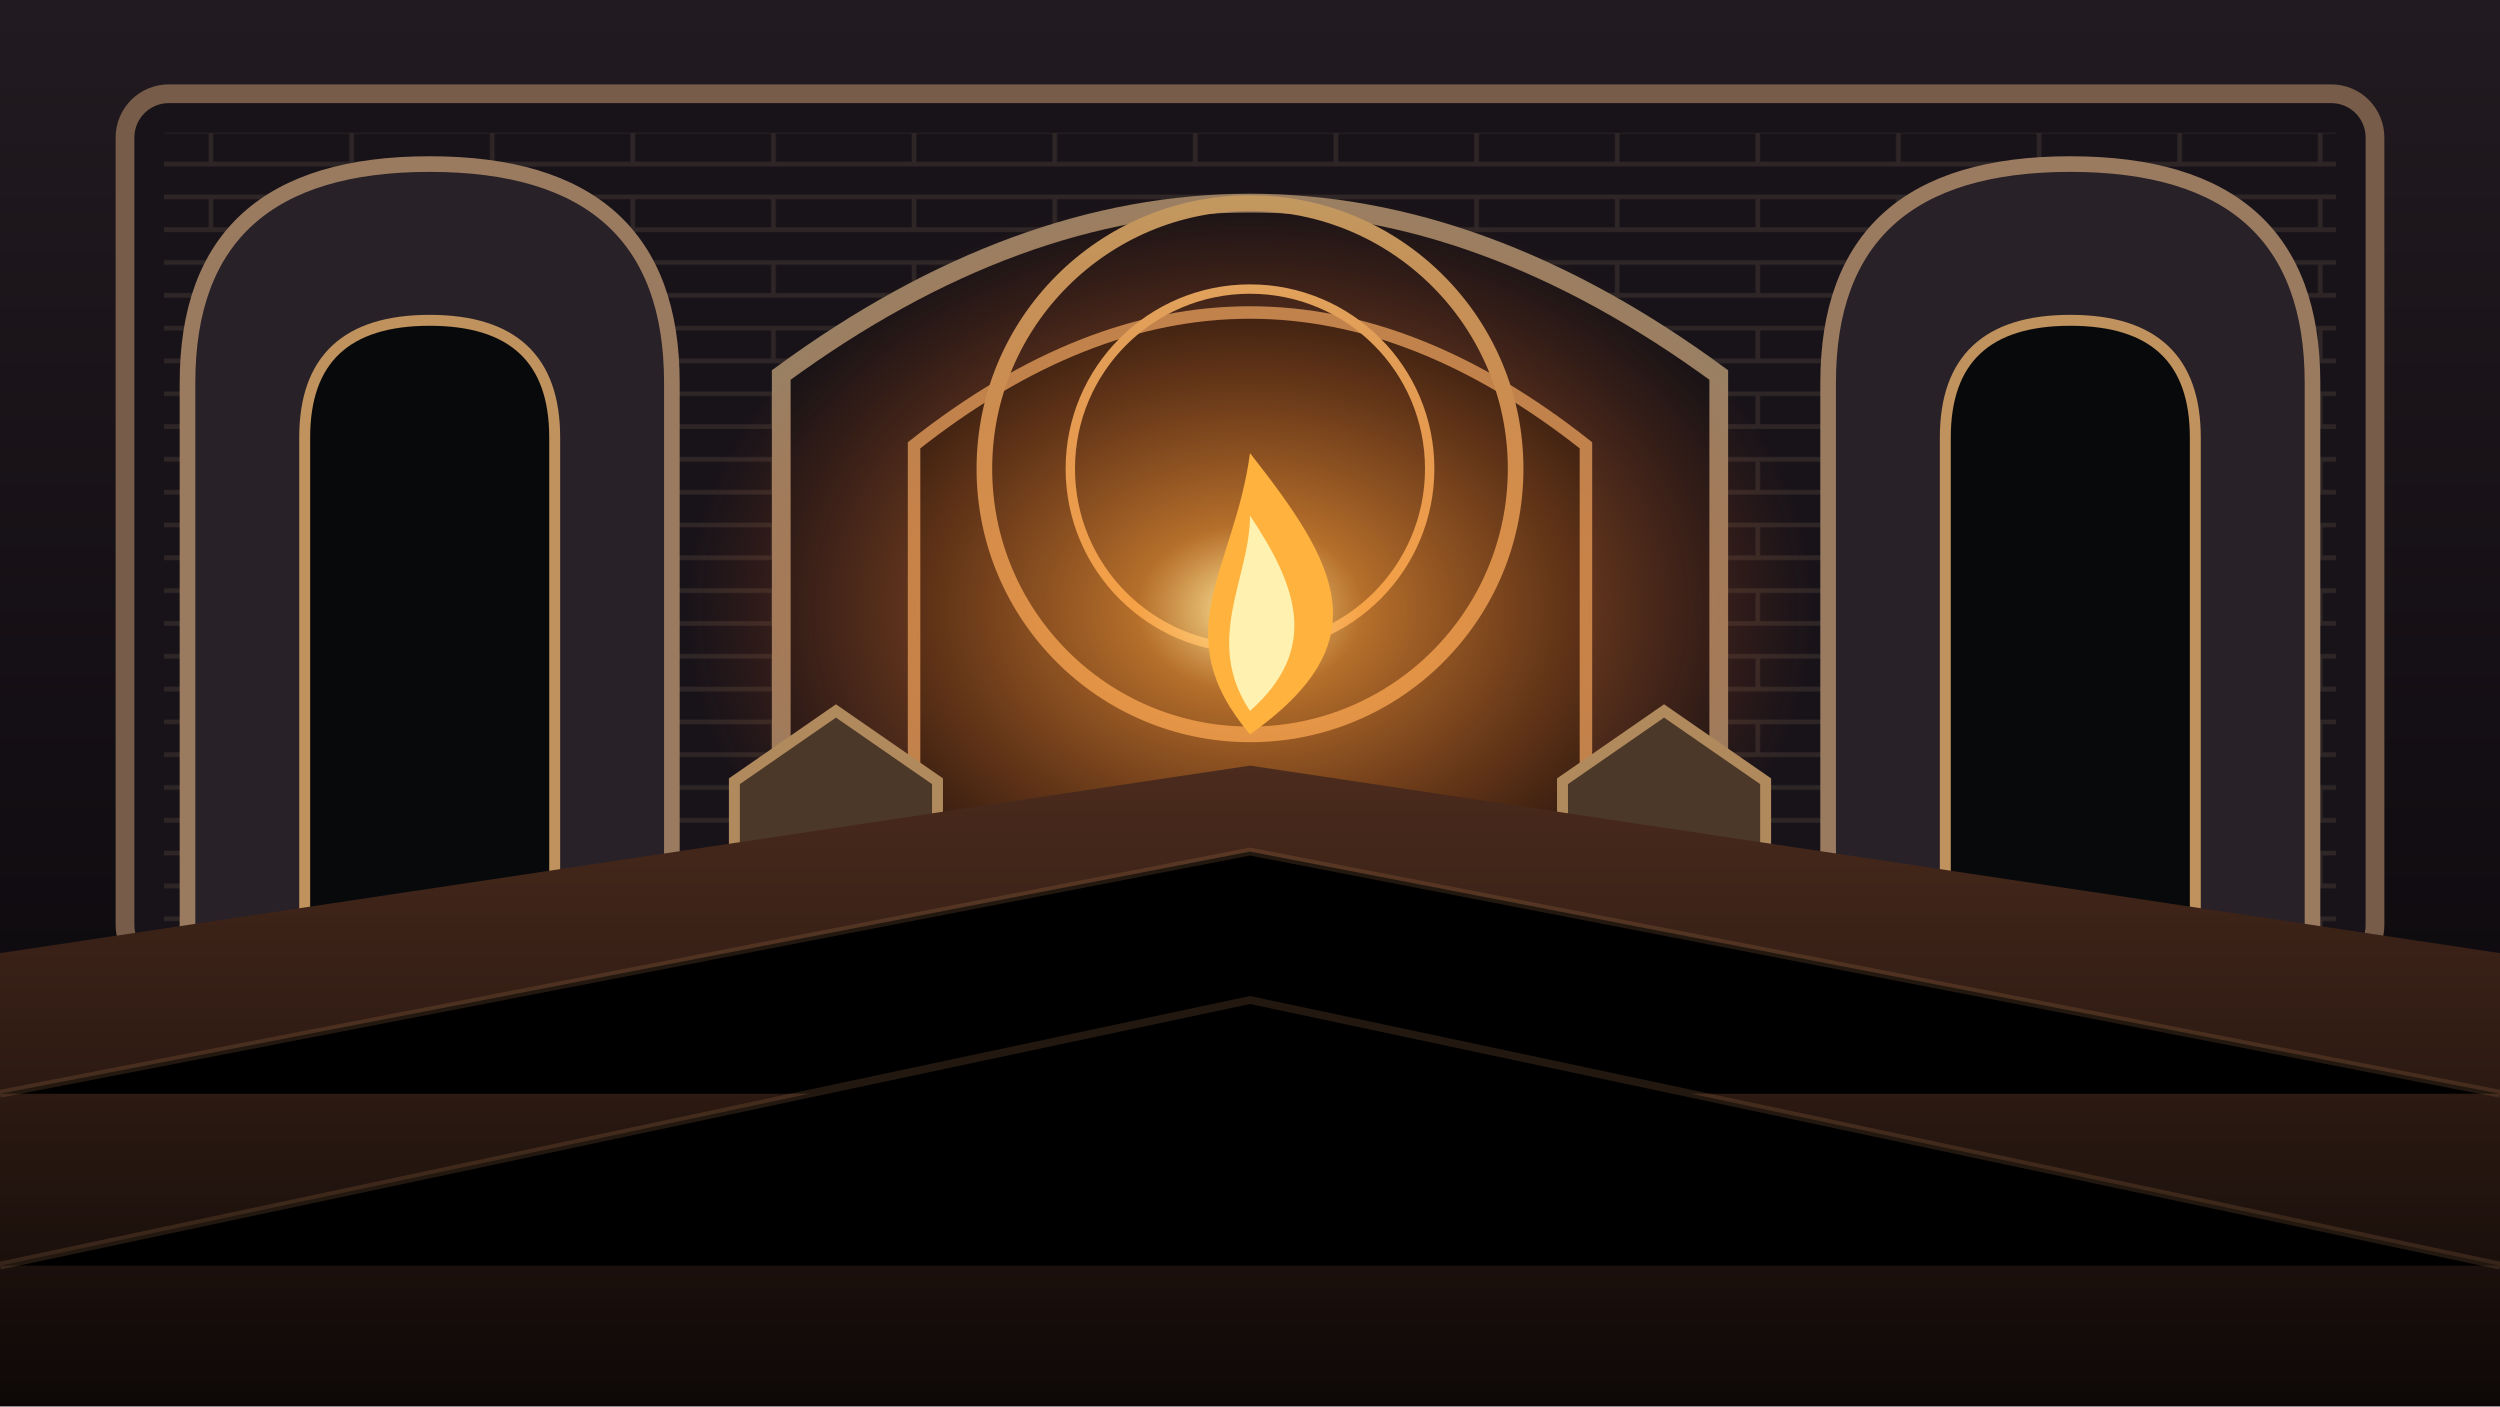
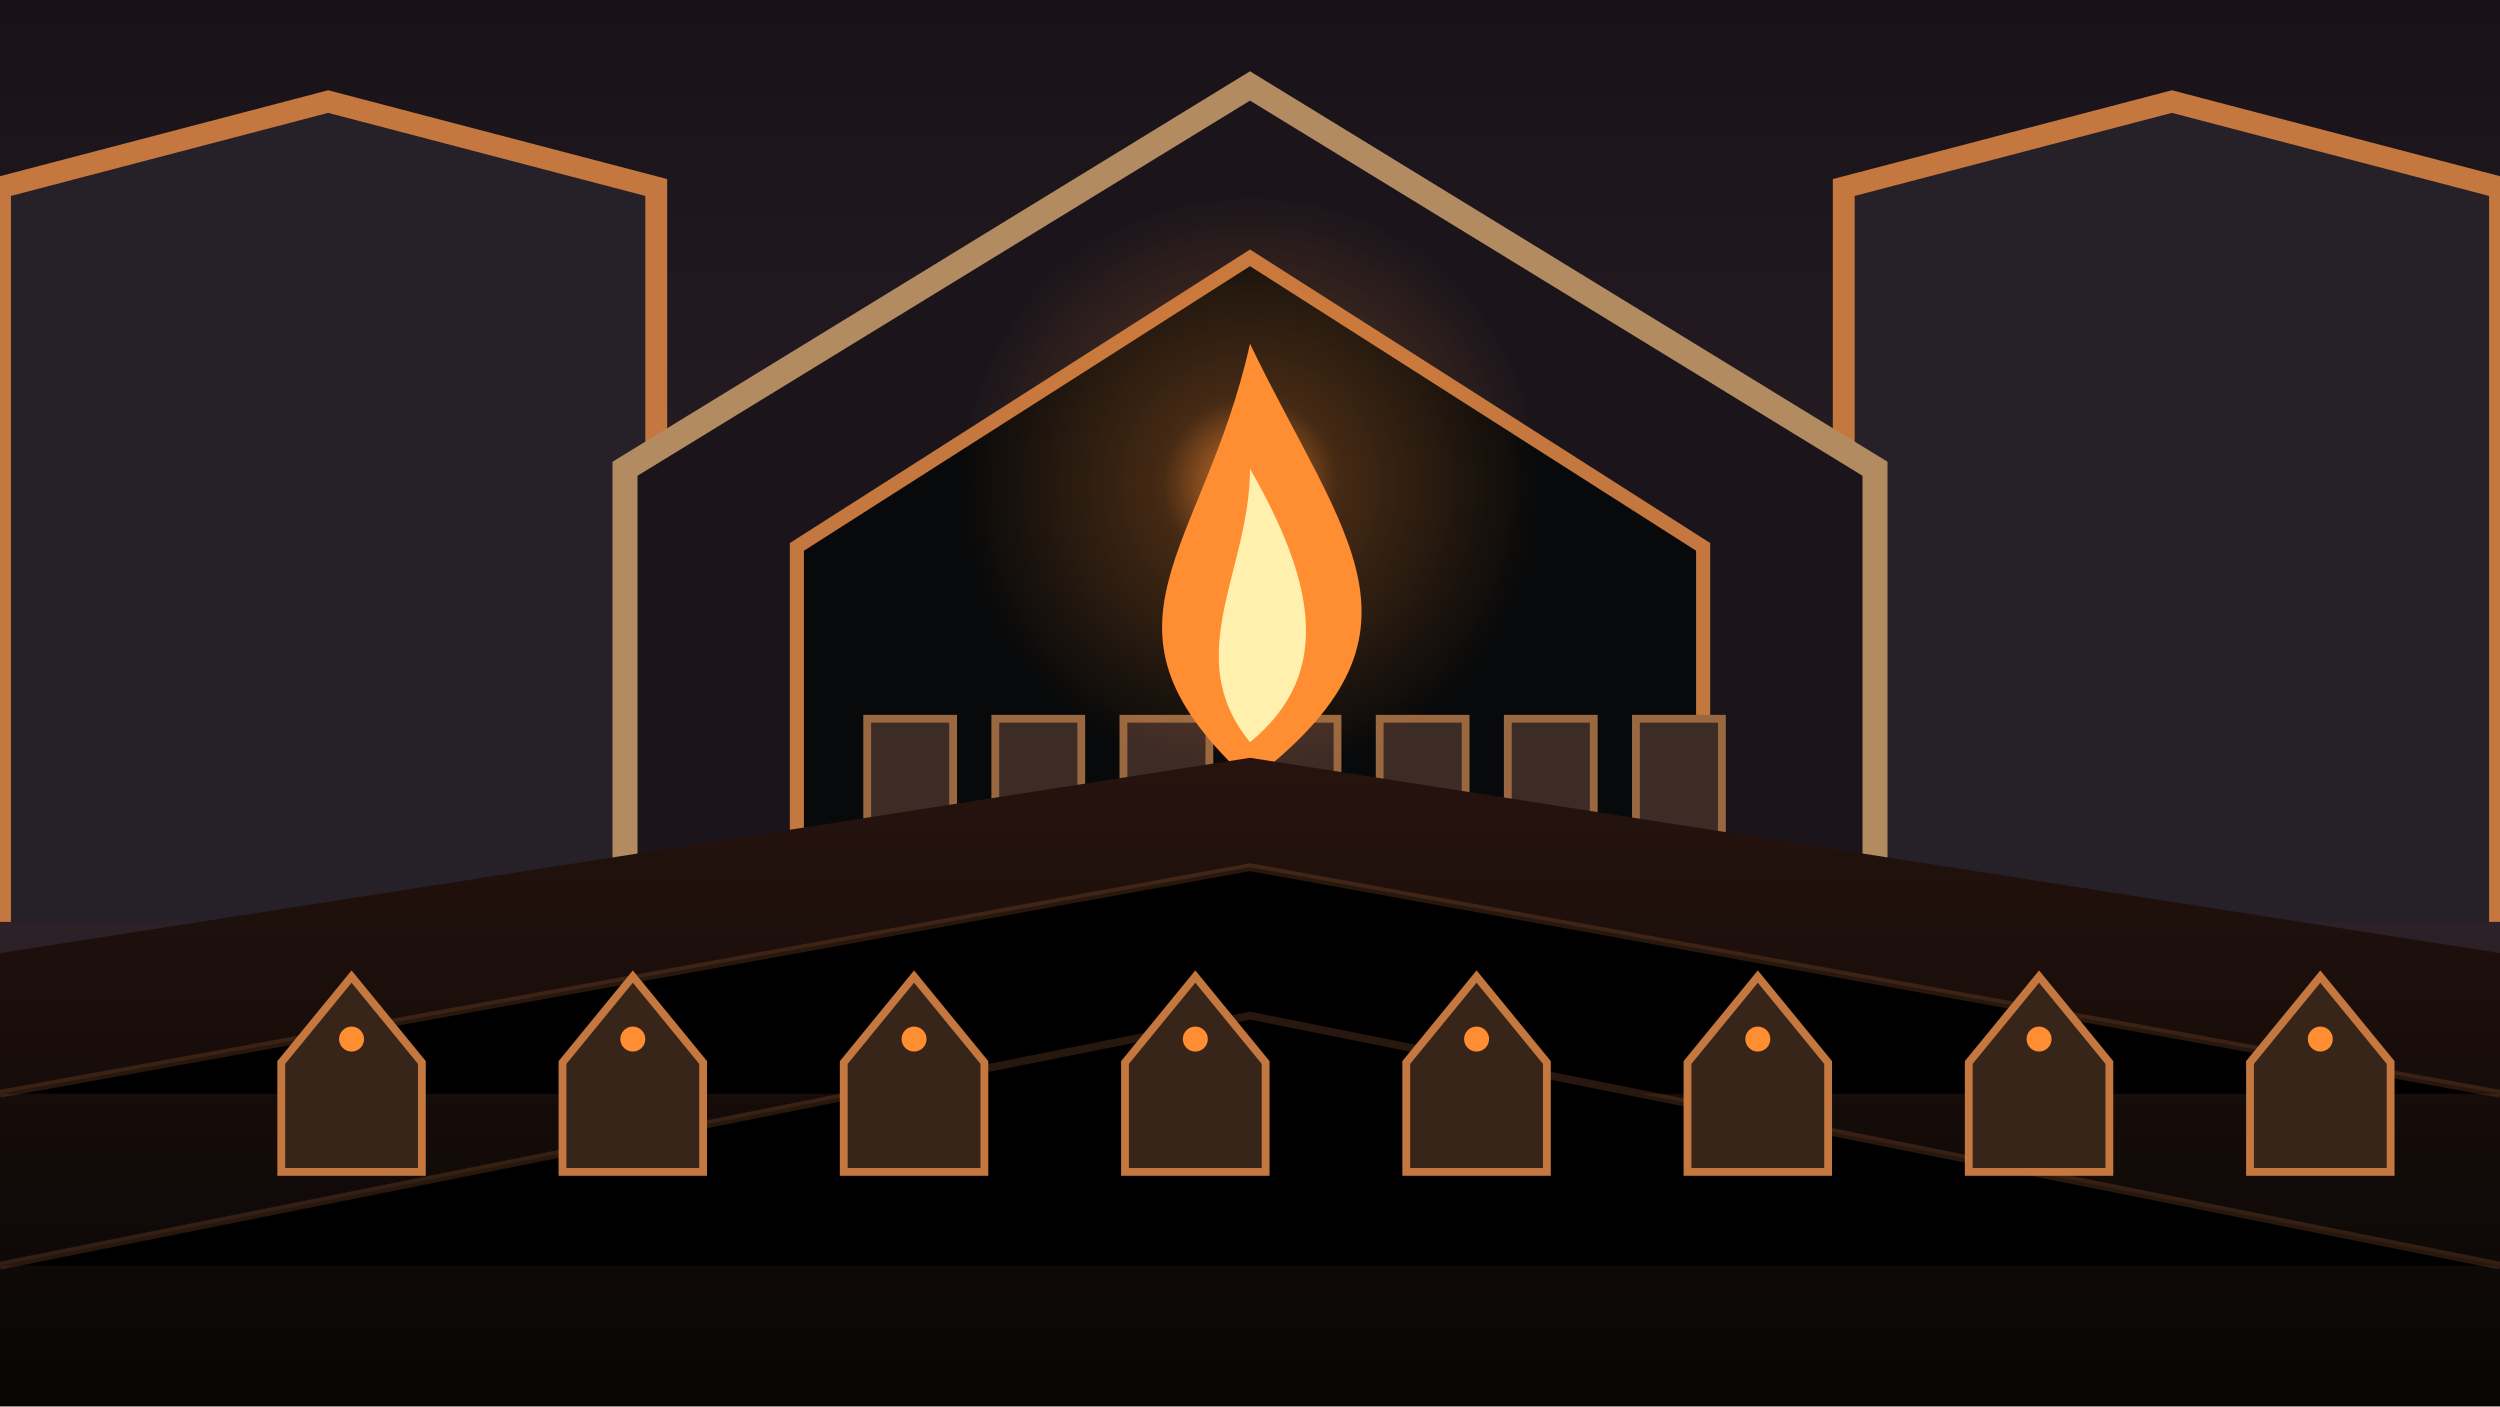
- <svg xmlns="http://www.w3.org/2000/svg" viewBox="0 0 1600 900">
+ <svg xmlns="http://www.w3.org/2000/svg" viewBox="0 0 1600 900" preserveAspectRatio="xMidYMid slice">
  <defs>
-     <linearGradient id="a" x2="0" y2="1">
-       <stop stop-color="#211a20" />
-       <stop offset=".55" stop-color="#130e13" />
-       <stop offset="1" stop-color="#050507" />
+     <linearGradient id="bg" x2="0" y2="1">
+       <stop stop-color="#181218" />
+       <stop offset=".62" stop-color="#30242b" />
+       <stop offset="1" stop-color="#050709" />
    </linearGradient>
-     <linearGradient id="b" x2="0" y2="1">
-       <stop stop-color="#4b2b1d" />
-       <stop offset="1" stop-color="#0d0807" />
+     <linearGradient id="floor" x2="0" y2="1">
+       <stop stop-color="#26130e" />
+       <stop offset="1" stop-color="#070605" />
    </linearGradient>
-     <radialGradient id="g">
-       <stop stop-color="#fff0a6" />
-       <stop offset=".2" stop-color="#ff9b38" stop-opacity=".7" />
-       <stop offset="1" stop-color="#d54b18" stop-opacity="0" />
+     <linearGradient id="wood" x2="0" y2="1">
+       <stop stop-color="#c4773e" />
+       <stop offset=".5" stop-color="#4a2d1b" />
+       <stop offset="1" stop-color="#160d08" />
+     </linearGradient>
+     <radialGradient id="glow">
+       <stop stop-color="#ff8d32" stop-opacity=".85" />
+       <stop offset=".3" stop-color="#ff8d32" stop-opacity=".25" />
+       <stop offset="1" stop-color="#ff8d32" stop-opacity="0" />
    </radialGradient>
-     <pattern id="p" width="90" height="42" patternUnits="userSpaceOnUse">
-       <path d="M0 0H90M0 42H90M45 0V21M0 21H45M90 21H45" stroke="#d4b18a" stroke-opacity=".12" stroke-width="3" />
-     </pattern>
+     <filter id="blur">
+       <feGaussianBlur stdDeviation="18" />
+     </filter>
+     <filter id="shadow">
+       <feGaussianBlur stdDeviation="7" />
+     </filter>
  </defs>
-   <rect width="1600" height="900" fill="url(#a)" />
-   <rect x="80" y="60" width="1440" height="560" rx="28" fill="#181319" stroke="#765c49" stroke-width="12" />
-   <rect x="105" y="85" width="1390" height="510" fill="url(#p)" />
-   <g fill="#282128" stroke="#9a7b60" stroke-width="10">
-     <path d="M120 610V245Q120 105 275 105Q430 105 430 245V610Z" />
-     <path d="M1170 610V245Q1170 105 1325 105Q1480 105 1480 245V610Z" />
-   </g>
-   <g fill="#08090b" stroke="#c0925e" stroke-width="7">
-     <path d="M195 610V280Q195 205 275 205Q355 205 355 280V610Z" />
-     <path d="M1245 610V280Q1245 205 1325 205Q1405 205 1405 280V610Z" />
-   </g>
-   <path d="M500 610V240Q800 20 1100 240V610Z" fill="#151216" stroke="#9a8063" stroke-width="12" />
-   <path d="M585 610V285Q800 115 1015 285V610Z" fill="#090a0c" stroke="#b58b59" stroke-width="8" />
-   <circle cx="800" cy="300" r="170" fill="none" stroke="#c29a61" stroke-width="10" />
-   <circle cx="800" cy="300" r="115" fill="none" stroke="#e0b26b" stroke-width="6" />
-   <ellipse cx="800" cy="390" rx="360" ry="270" fill="url(#g)" />
-   <path d="M800 470C745 405 790 365 800 290C855 360 885 410 800 470Z" fill="#ffb23e" />
-   <path d="M800 455C770 410 800 370 800 330C830 375 845 415 800 455Z" fill="#fff2b0" />
-   <g fill="#4c3829" stroke="#b08a5c" stroke-width="7">
-     <path d="M470 610V500L535 455L600 500V610Z" />
-     <path d="M1000 610V500L1065 455L1130 500V610Z" />
-   </g>
-   <path d="M0 610L800 490L1600 610V900H0Z" fill="url(#b)" />
-   <path d="M0 700L800 545L1600 700M0 810L800 640L1600 810" stroke="#c18a54" stroke-opacity=".18" stroke-width="5" />
+   <rect width="1600" height="900" fill="url(#bg)" />
+   <path d="M0 590V120L210 65L420 120V590M1180 590V120L1390 65L1600 120V590" fill="#262028" stroke="#c4773e" stroke-width="14" />
+   <path d="M400 590V300L800 55L1200 300V590Z" fill="#1b151b" stroke="#b38b61" stroke-width="16" />
+   <path d="M510 590V350L800 165L1090 350V590" fill="#08090a" stroke="#c4773e" stroke-width="9" />
+   <path d="M555 570v-110h55v110" fill="#3d2b25" stroke="#9a6840" stroke-width="5" />
+   <path d="M637 570v-110h55v110" fill="#3d2b25" stroke="#9a6840" stroke-width="5" />
+   <path d="M719 570v-110h55v110" fill="#3d2b25" stroke="#9a6840" stroke-width="5" />
+   <path d="M801 570v-110h55v110" fill="#3d2b25" stroke="#9a6840" stroke-width="5" />
+   <path d="M883 570v-110h55v110" fill="#3d2b25" stroke="#9a6840" stroke-width="5" />
+   <path d="M965 570v-110h55v110" fill="#3d2b25" stroke="#9a6840" stroke-width="5" />
+   <path d="M1047 570v-110h55v110" fill="#3d2b25" stroke="#9a6840" stroke-width="5" />
+   <circle cx="800" cy="310" r="185" fill="url(#glow)" />
+   <path d="M800 500C690 400 770 355 800 220C860 345 925 405 800 500Z" fill="#ff8d32" />
+   <path d="M800 475C755 420 800 365 800 300C840 370 855 430 800 475Z" fill="#fff1ad" />
+   <circle cx="500" cy="650" r="8" fill="#ff8d32" />
+   <circle cx="585" cy="632" r="11" fill="#ff8d32" />
+   <circle cx="670" cy="650" r="14" fill="#ff8d32" />
+   <circle cx="755" cy="632" r="8" fill="#ff8d32" />
+   <circle cx="840" cy="650" r="11" fill="#ff8d32" />
+   <circle cx="925" cy="632" r="14" fill="#ff8d32" />
+   <circle cx="1010" cy="650" r="8" fill="#ff8d32" />
+   <circle cx="1095" cy="632" r="11" fill="#ff8d32" />
+   <path d="M0 610L800 485L1600 610V900H0Z" fill="url(#floor)" />
+   <path d="M0 700L800 555L1600 700M0 810L800 650L1600 810" stroke="#c4773e" stroke-opacity=".2" stroke-width="5" />
+   <path d="M180 680l45-55 45 55v70h-90Z" fill="#38251a" stroke="#c4773e" stroke-width="5" />
+   <circle cx="225" cy="665" r="8" fill="#ff8d32" />
+   <path d="M360 680l45-55 45 55v70h-90Z" fill="#38251a" stroke="#c4773e" stroke-width="5" />
+   <circle cx="405" cy="665" r="8" fill="#ff8d32" />
+   <path d="M540 680l45-55 45 55v70h-90Z" fill="#38251a" stroke="#c4773e" stroke-width="5" />
+   <circle cx="585" cy="665" r="8" fill="#ff8d32" />
+   <path d="M720 680l45-55 45 55v70h-90Z" fill="#38251a" stroke="#c4773e" stroke-width="5" />
+   <circle cx="765" cy="665" r="8" fill="#ff8d32" />
+   <path d="M900 680l45-55 45 55v70h-90Z" fill="#38251a" stroke="#c4773e" stroke-width="5" />
+   <circle cx="945" cy="665" r="8" fill="#ff8d32" />
+   <path d="M1080 680l45-55 45 55v70h-90Z" fill="#38251a" stroke="#c4773e" stroke-width="5" />
+   <circle cx="1125" cy="665" r="8" fill="#ff8d32" />
+   <path d="M1260 680l45-55 45 55v70h-90Z" fill="#38251a" stroke="#c4773e" stroke-width="5" />
+   <circle cx="1305" cy="665" r="8" fill="#ff8d32" />
+   <path d="M1440 680l45-55 45 55v70h-90Z" fill="#38251a" stroke="#c4773e" stroke-width="5" />
+   <circle cx="1485" cy="665" r="8" fill="#ff8d32" />
</svg>
